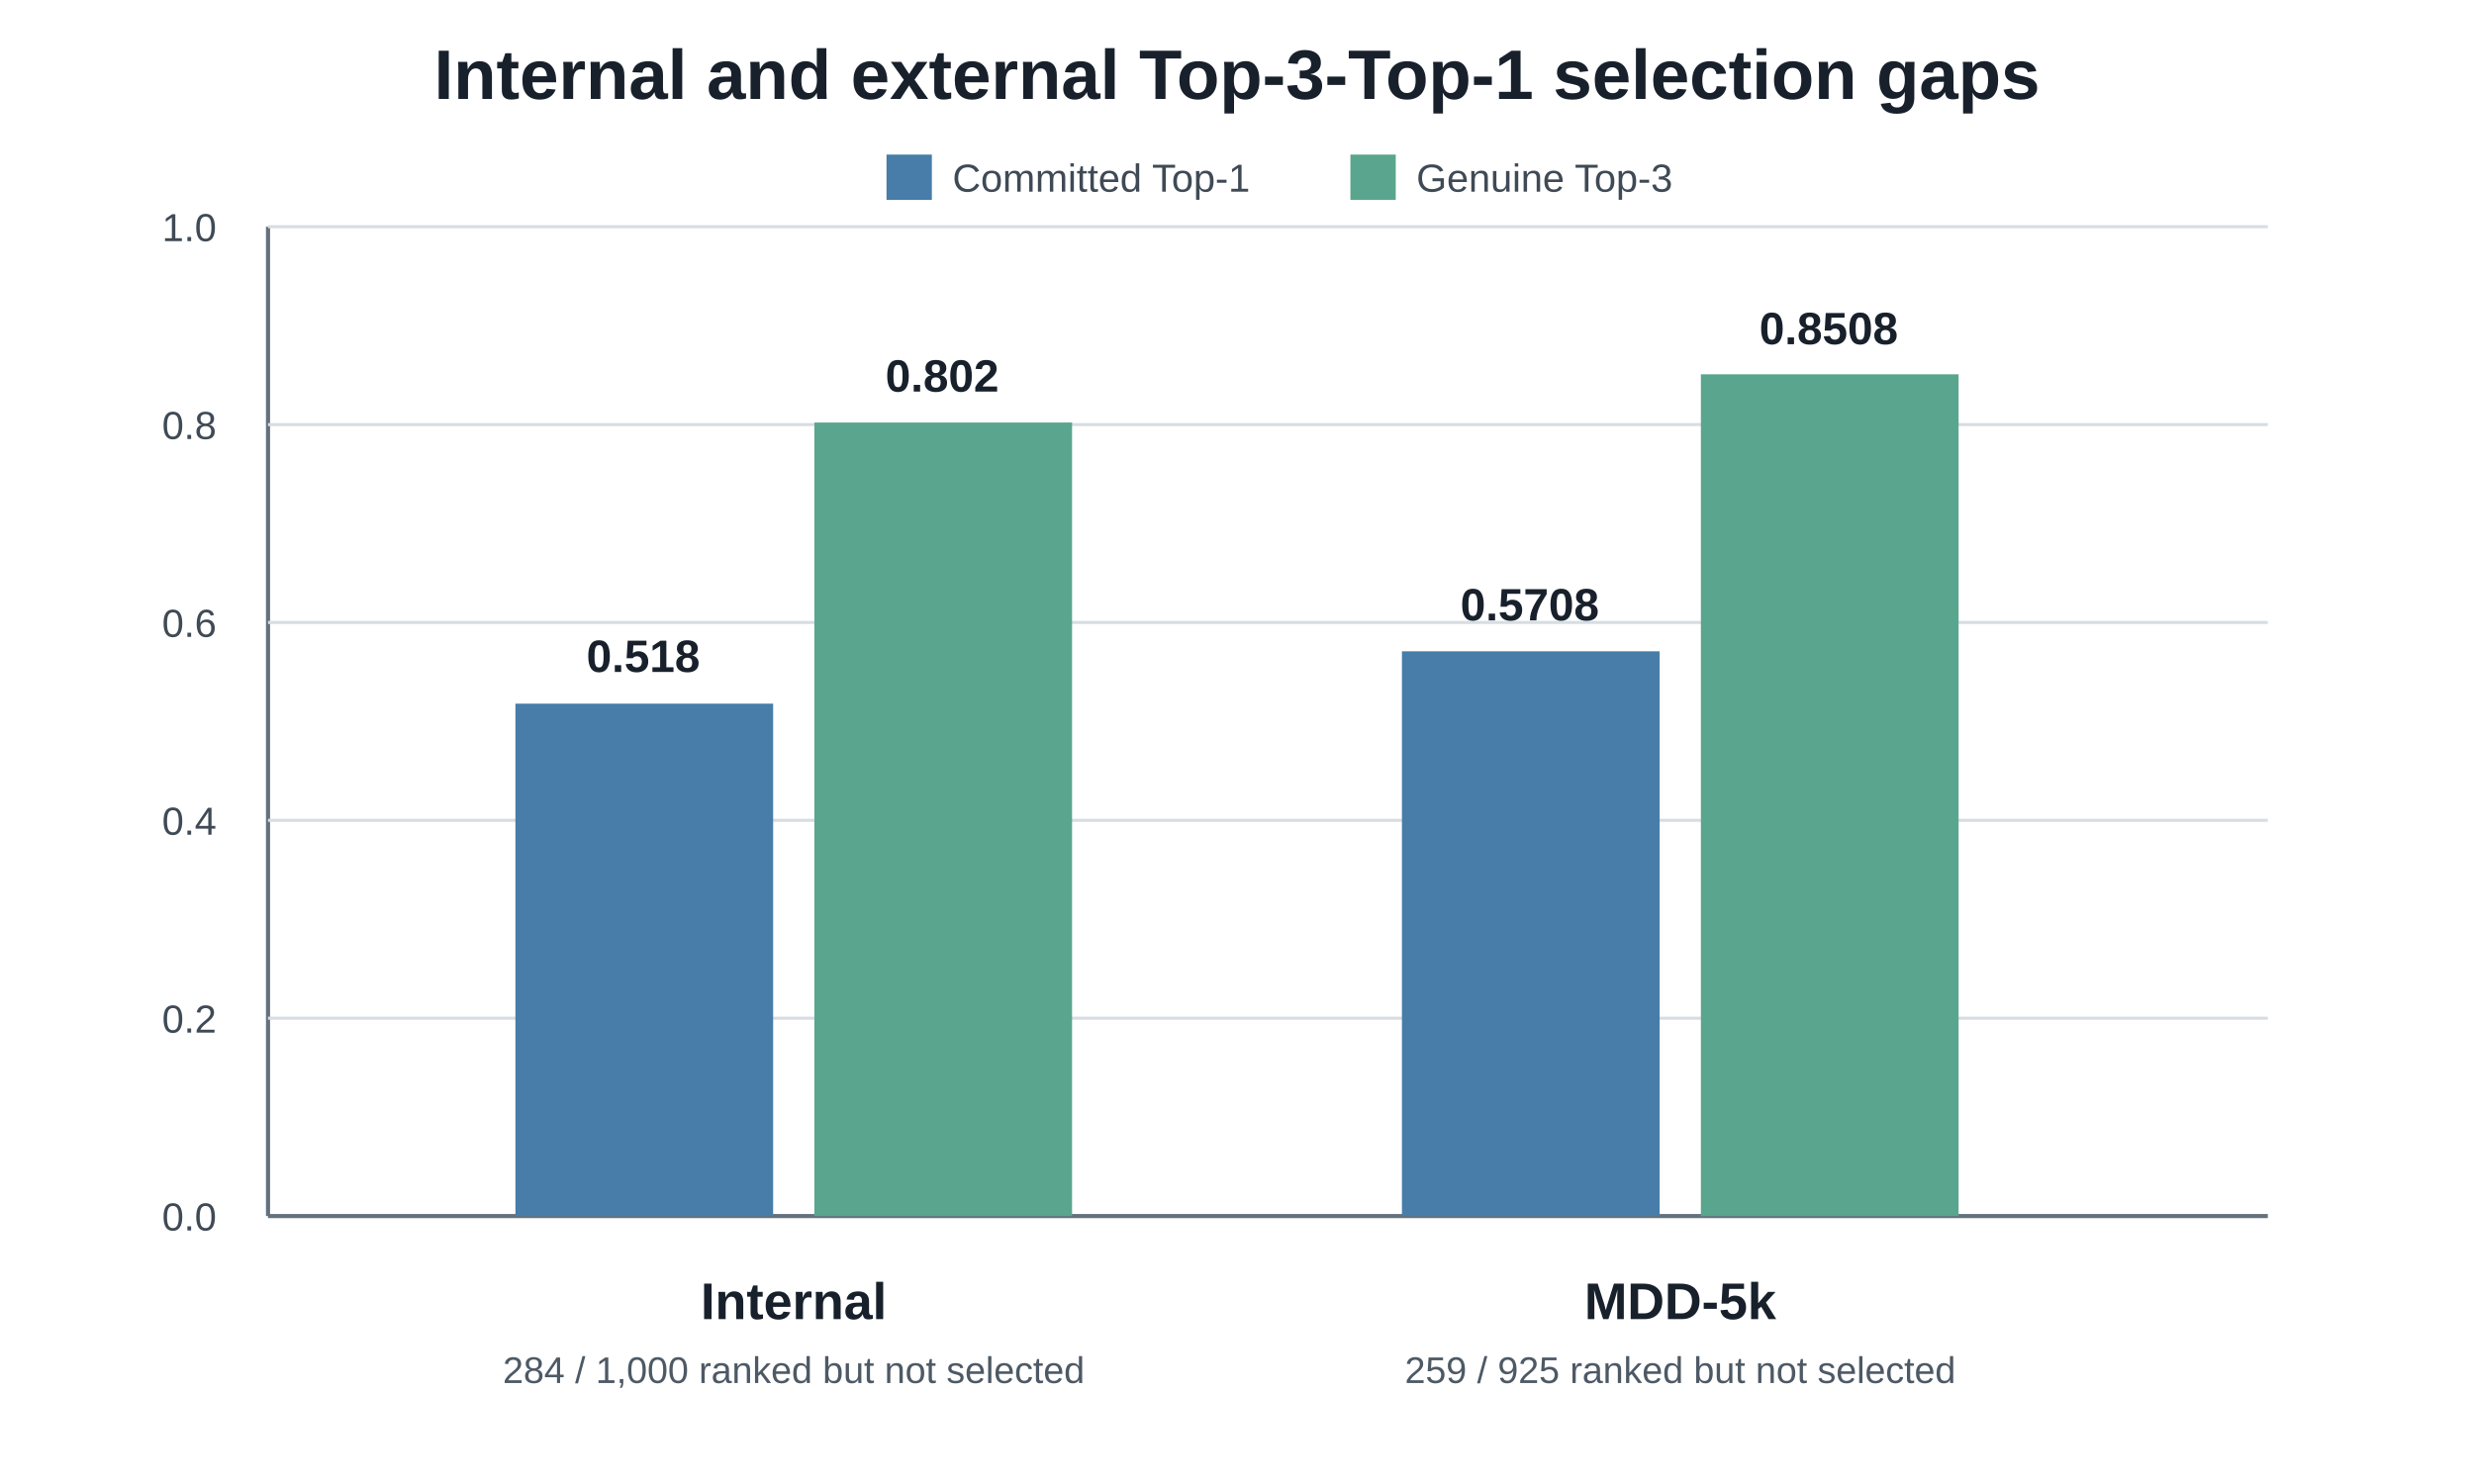
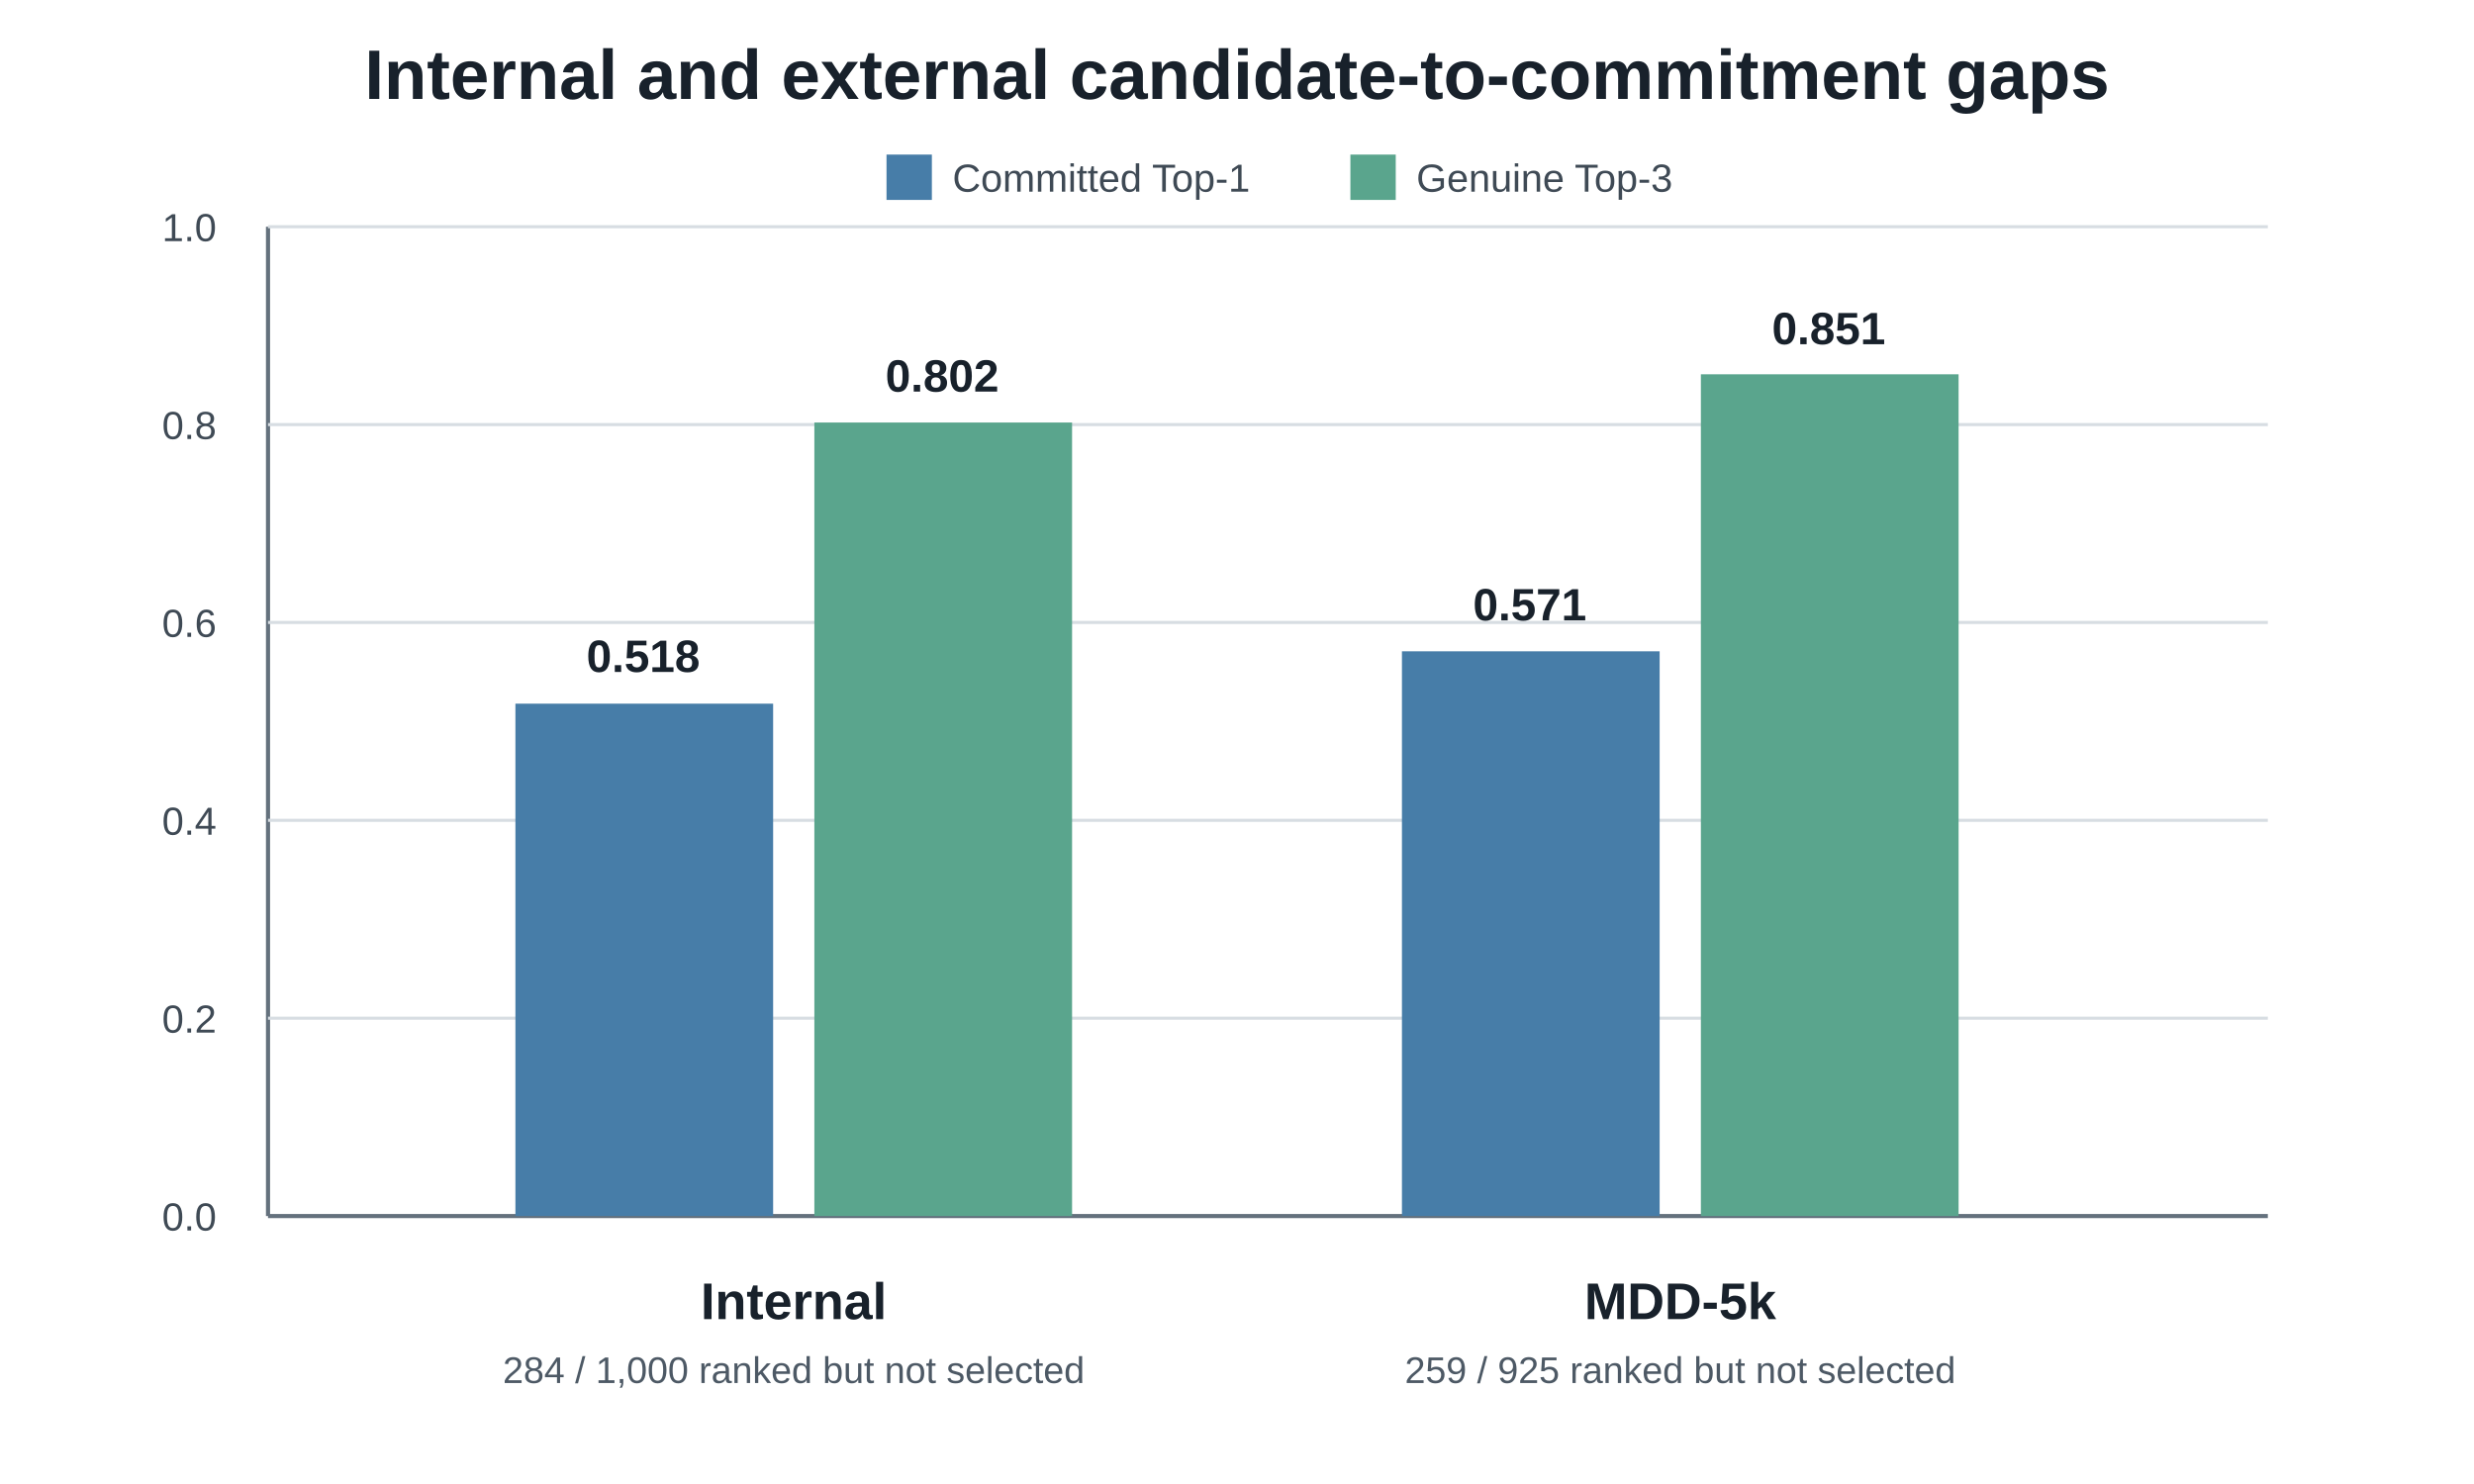
<svg xmlns="http://www.w3.org/2000/svg" width="1200" height="720" viewBox="0 0 1200 720">
  <rect width="1200" height="720" fill="#ffffff" />
  <style>
    .title { font: 700 34px Arial, sans-serif; fill: #18212b; }
    .axis { font: 19px Arial, sans-serif; fill: #3f4a55; }
    .group { font: 700 25px Arial, sans-serif; fill: #18212b; }
    .value { font: 700 22px Arial, sans-serif; fill: #18212b; }
    .note { font: 18px Arial, sans-serif; fill: #4d5965; }
    .grid { stroke: #d7dde2; stroke-width: 1.5; }
  </style>
-   <text x="600" y="48" text-anchor="middle" class="title">Internal and external Top-3-Top-1 selection gaps</text>
+   <text x="600" y="48" text-anchor="middle" class="title">Internal and external candidate-to-commitment gaps</text>
  <line x1="130" y1="590" x2="1100" y2="590" stroke="#64717d" stroke-width="2" />
  <line x1="130" y1="110" x2="130" y2="590" stroke="#64717d" stroke-width="2" />
  <g class="grid">
    <line x1="130" y1="494" x2="1100" y2="494" />
    <line x1="130" y1="398" x2="1100" y2="398" />
    <line x1="130" y1="302" x2="1100" y2="302" />
    <line x1="130" y1="206" x2="1100" y2="206" />
    <line x1="130" y1="110" x2="1100" y2="110" />
  </g>
  <text x="105" y="597" text-anchor="end" class="axis">0.0</text>
  <text x="105" y="501" text-anchor="end" class="axis">0.2</text>
  <text x="105" y="405" text-anchor="end" class="axis">0.4</text>
  <text x="105" y="309" text-anchor="end" class="axis">0.6</text>
  <text x="105" y="213" text-anchor="end" class="axis">0.8</text>
  <text x="105" y="117" text-anchor="end" class="axis">1.0</text>
  <rect x="250" y="341.4" width="125" height="248.6" fill="#477da8" />
  <rect x="395" y="205.0" width="125" height="385.0" fill="#5aa58d" />
  <text x="312" y="326" text-anchor="middle" class="value">0.518</text>
  <text x="457" y="190" text-anchor="middle" class="value">0.802</text>
  <text x="385" y="640" text-anchor="middle" class="group">Internal</text>
  <text x="385" y="671" text-anchor="middle" class="note">284 / 1,000 ranked but not selected</text>
  <rect x="680" y="316.0" width="125" height="274.0" fill="#477da8" />
  <rect x="825" y="181.6" width="125" height="408.4" fill="#5aa58d" />
-   <text x="742" y="301" text-anchor="middle" class="value">0.5708</text>
-   <text x="887" y="167" text-anchor="middle" class="value">0.8508</text>
+   <text x="742" y="301" text-anchor="middle" class="value">0.571</text>
+   <text x="887" y="167" text-anchor="middle" class="value">0.851</text>
  <text x="815" y="640" text-anchor="middle" class="group">MDD-5k</text>
  <text x="815" y="671" text-anchor="middle" class="note">259 / 925 ranked but not selected</text>
  <rect x="430" y="75" width="22" height="22" fill="#477da8" />
  <text x="462" y="93" class="axis">Committed Top-1</text>
  <rect x="655" y="75" width="22" height="22" fill="#5aa58d" />
  <text x="687" y="93" class="axis">Genuine Top-3</text>
</svg>
